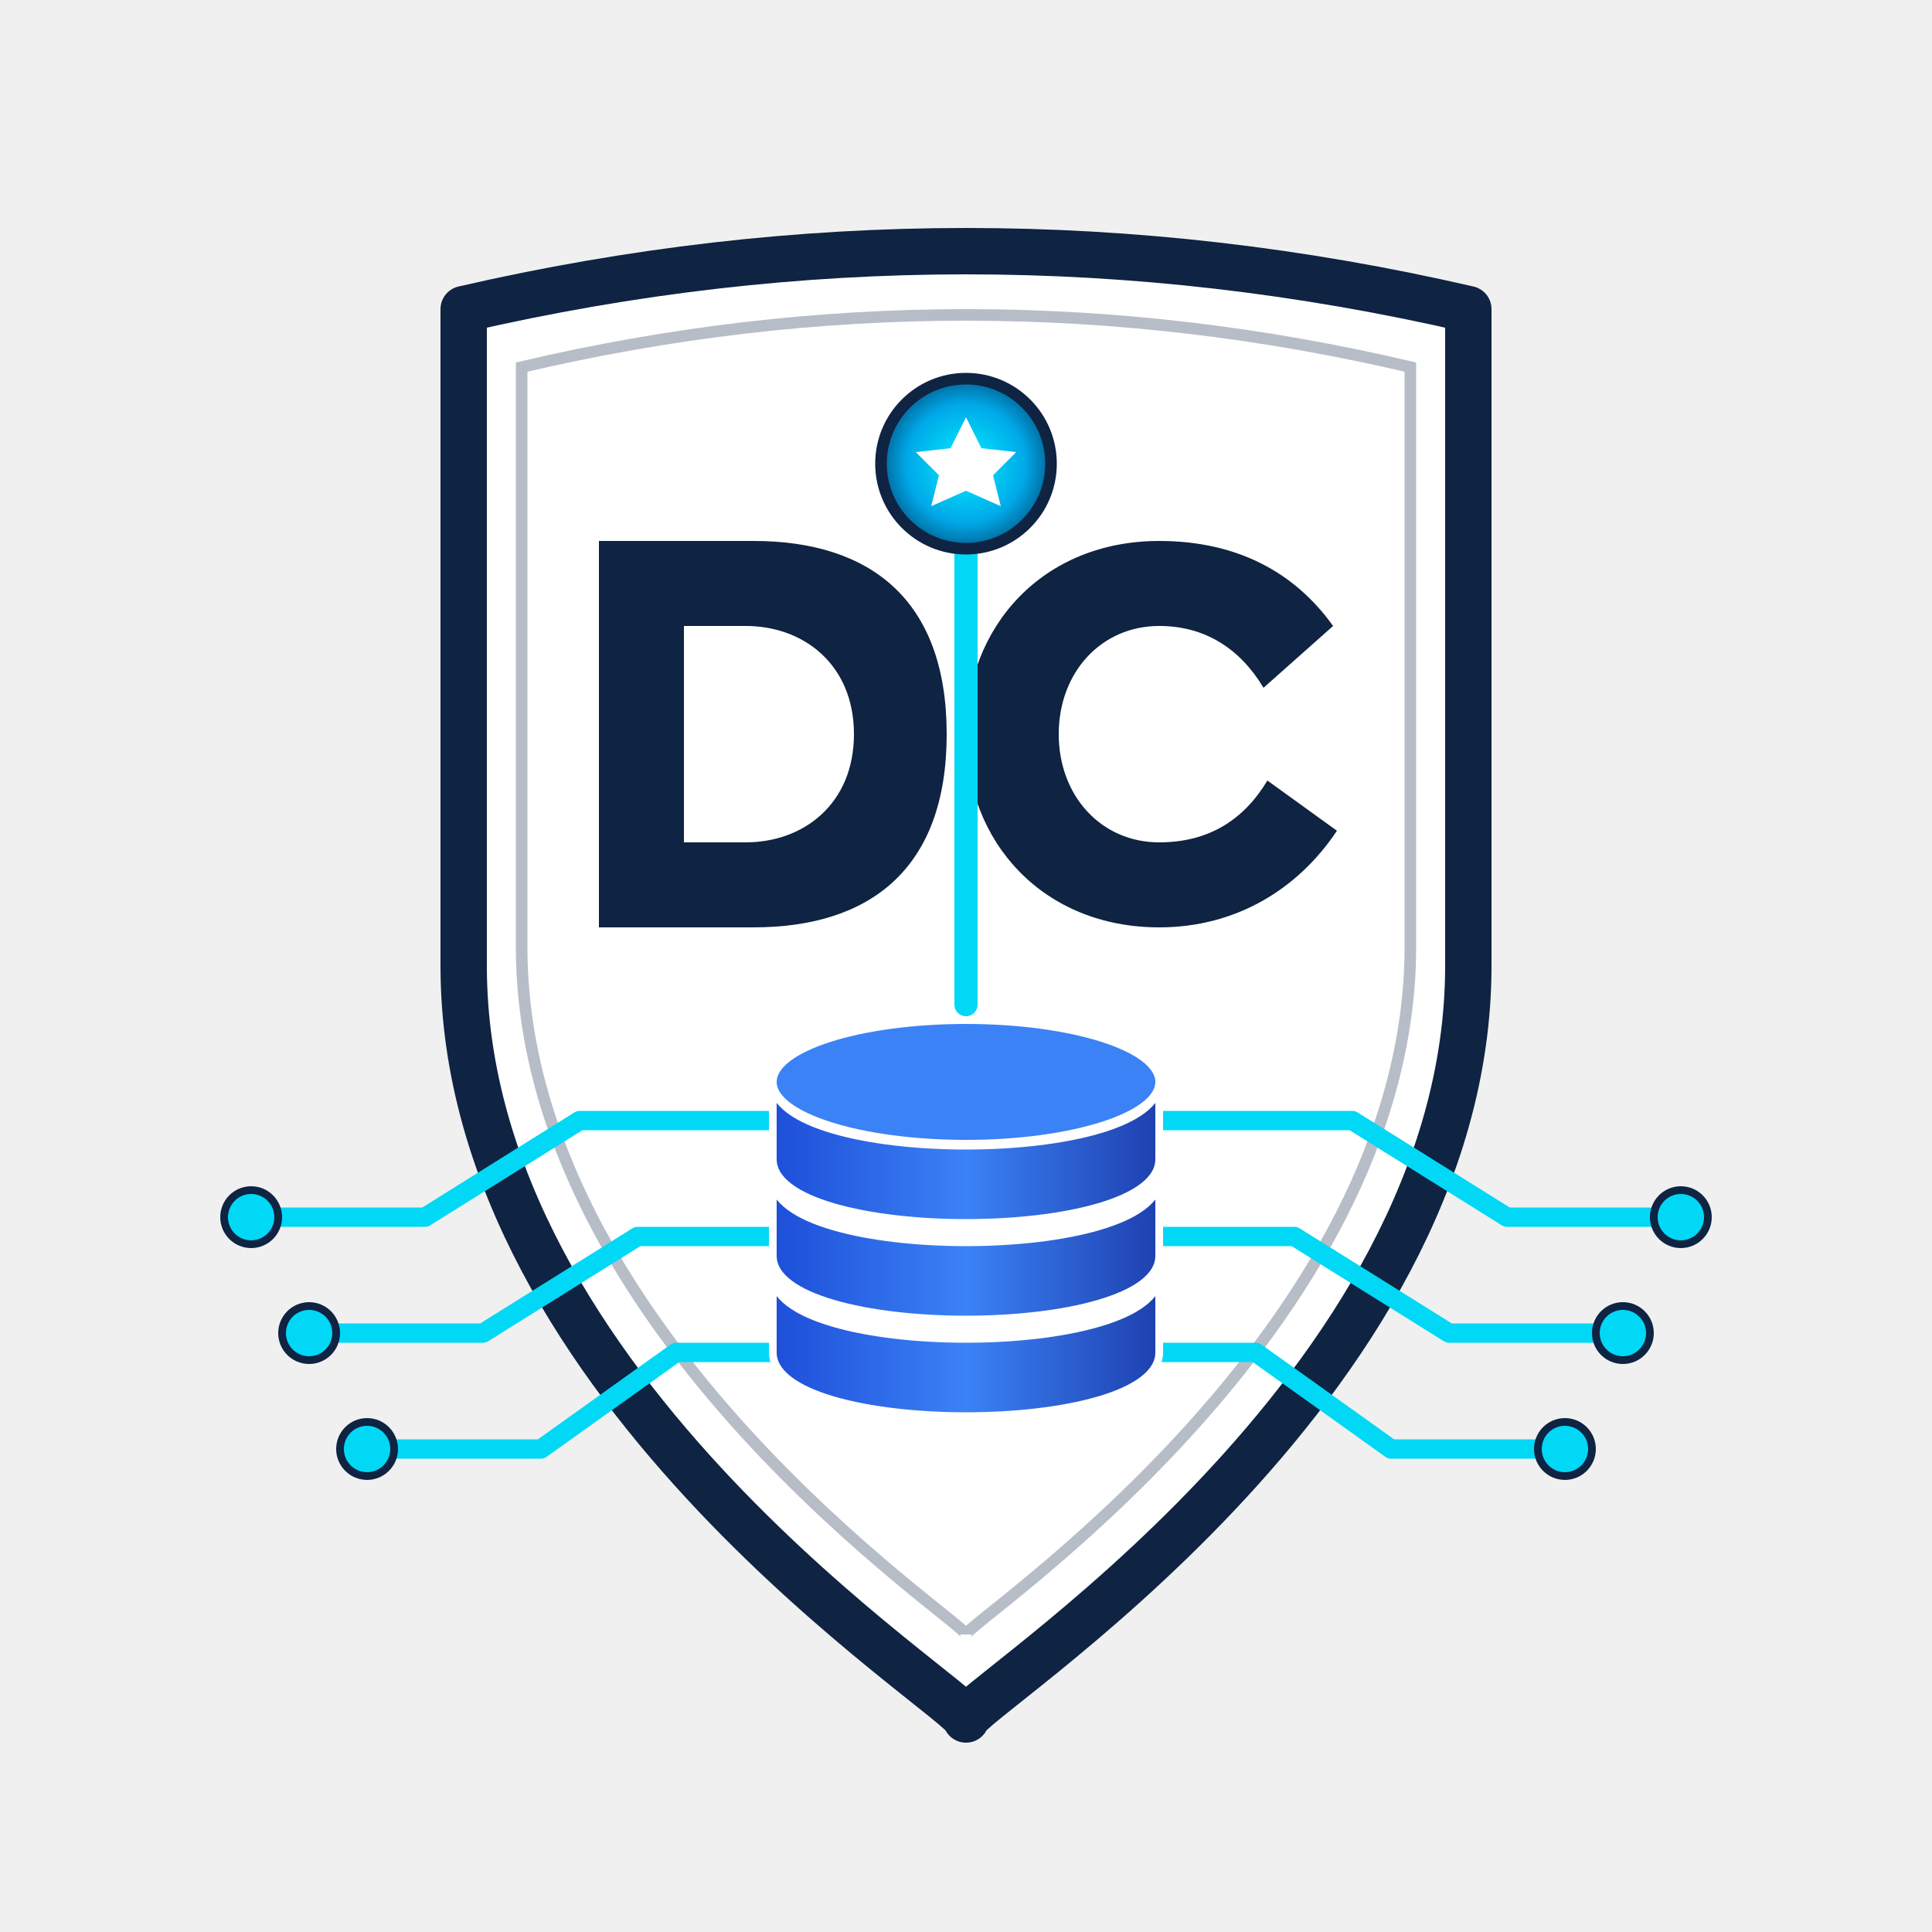
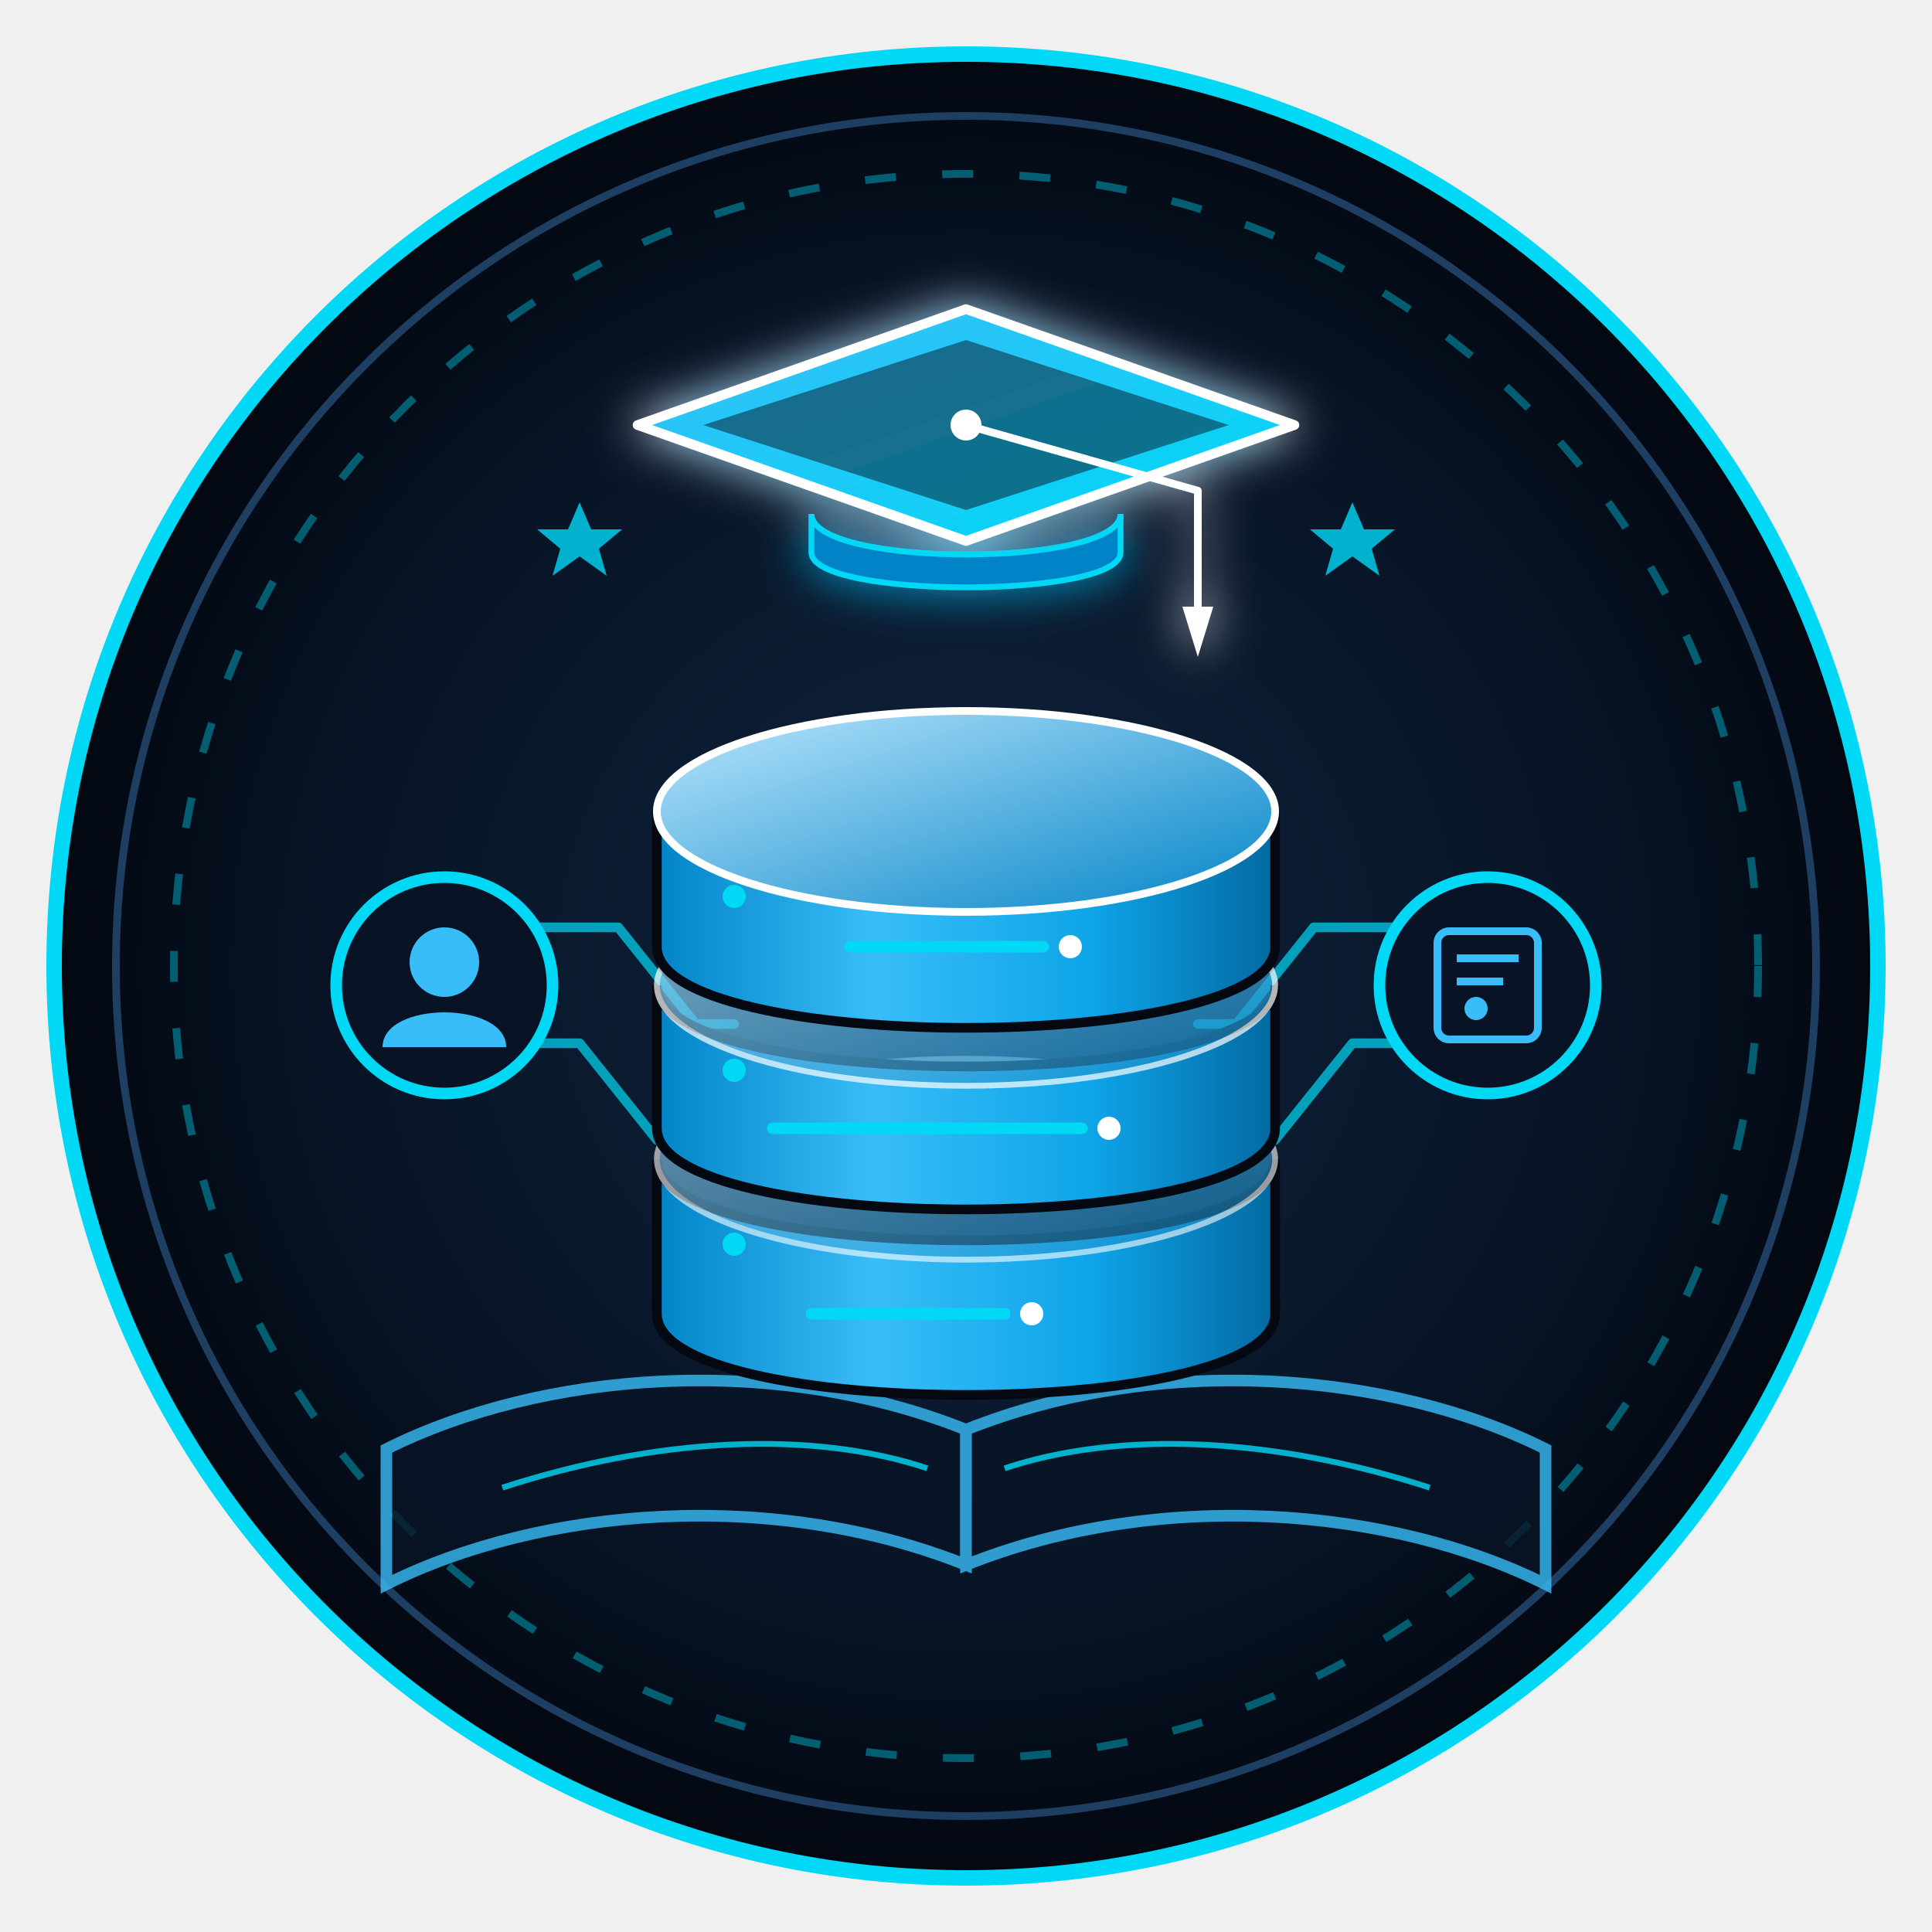
<svg xmlns="http://www.w3.org/2000/svg" viewBox="0 0 500 500" width="100%" height="100%">
  <defs>
-     <linearGradient id="dbGrad" x1="0%" y1="0%" x2="100%" y2="0%">
-       <stop offset="0%" stop-color="#1D4ED8" />
-       <stop offset="50%" stop-color="#3B82F6" />
-       <stop offset="100%" stop-color="#1E40AF" />
+     <radialGradient id="bgGrad" cx="50%" cy="50%" r="50%">
+       <stop offset="0%" stop-color="#0F243E" />
+       <stop offset="70%" stop-color="#081426" />
+       <stop offset="100%" stop-color="#030811" />
+     </radialGradient>
+     <linearGradient id="dbBody" x1="0%" y1="0%" x2="100%" y2="0%">
+       <stop offset="0%" stop-color="#0284C7" />
+       <stop offset="35%" stop-color="#38BDF8" />
+       <stop offset="70%" stop-color="#0EA5E9" />
+       <stop offset="100%" stop-color="#0369A1" />
    </linearGradient>
-     <radialGradient id="cyanGlow" cx="50%" cy="50%" r="50%">
-       <stop offset="0%" stop-color="#00F0FF" />
-       <stop offset="70%" stop-color="#00A8E8" />
-       <stop offset="100%" stop-color="#006699" />
-     </radialGradient>
+     <linearGradient id="dbTop" x1="0%" y1="0%" x2="100%" y2="100%">
+       <stop offset="0%" stop-color="#BAE6FD" />
+       <stop offset="100%" stop-color="#0284C7" />
+     </linearGradient>
+     <linearGradient id="cyanAccent" x1="0%" y1="0%" x2="100%" y2="100%">
+       <stop offset="0%" stop-color="#38BDF8" />
+       <stop offset="100%" stop-color="#00D8F6" />
+     </linearGradient>
+     <filter id="glow" x="-20%" y="-20%" width="140%" height="140%">
+       <feGaussianBlur stdDeviation="6" result="blur" />
+       <feComposite in="SourceGraphic" in2="blur" operator="over" />
+     </filter>
  </defs>
-   <path d="M 120,80 Q 250,50 380,80 V 250 C 380,360 250,440 250,445 C 250,440 120,360 120,250 Z" fill="#FFFFFF" stroke="#0F2342" stroke-width="12" stroke-linejoin="round" />
-   <path d="M 135,95 Q 250,68 365,95 V 245 C 365,345 250,420 250,423 C 250,420 135,345 135,245 Z" fill="none" stroke="#0F2342" stroke-width="3" opacity="0.3" />
-   <path d="M 155,140 H 195 C 225,140 245,155 245,190 C 245,225 225,240 195,240 H 155 Z M 177,162 V 218 H 193 C 208,218 221,208 221,190 C 221,172 208,162 193,162 Z" fill="#0F2342" />
-   <path d="M 345,162 C 335,148 320,140 300,140 C 270,140 250,162 250,190 C 250,218 270,240 300,240 C 320,240 336,230 346,215 L 328,202 C 322,212 313,218 300,218 C 285,218 274,206 274,190 C 274,174 285,162 300,162 C 312,162 321,168 327,178 Z" fill="#0F2342" />
-   <g stroke="#00D8F6" stroke-width="5" fill="none" stroke-linecap="round" stroke-linejoin="round">
-     <path d="M 200,290 L 150,290 L 110,315 H 65" />
-     <path d="M 200,320 L 165,320 L 125,345 H 80" />
-     <path d="M 200,350 L 175,350 L 140,375 H 95" />
-     <path d="M 300,290 L 350,290 L 390,315 H 435" />
-     <path d="M 300,320 L 335,320 L 375,345 H 420" />
-     <path d="M 300,350 L 325,350 L 360,375 H 405" />
+   <circle cx="250" cy="250" r="236" fill="url(#bgGrad)" stroke="#00D8F6" stroke-width="4" />
+   <circle cx="250" cy="250" r="220" fill="none" stroke="#1E3E62" stroke-width="2" />
+   <circle cx="250" cy="250" r="205" fill="none" stroke="#00D8F6" stroke-width="2" stroke-dasharray="8 12" opacity="0.4" />
+   <g fill="none" stroke="#38BDF8" stroke-width="3" opacity="0.8">
+     <path d="M 250,405 C 200,385 140,390 100,410 V 375 C 140,355 200,350 250,370 Z" fill="#081426" />
+     <path d="M 250,405 C 300,385 360,390 400,410 V 375 C 360,355 300,350 250,370 Z" fill="#081426" />
+     <path d="M 130,385 C 170,372 210,370 240,380" stroke="#00D8F6" stroke-width="1.5" />
+     <path d="M 370,385 C 330,372 290,370 260,380" stroke="#00D8F6" stroke-width="1.5" />
  </g>
-   <g fill="#00D8F6" stroke="#0F2342" stroke-width="2">
-     <circle cx="65" cy="315" r="7" />
-     <circle cx="80" cy="345" r="7" />
-     <circle cx="95" cy="375" r="7" />
-     <circle cx="435" cy="315" r="7" />
-     <circle cx="420" cy="345" r="7" />
-     <circle cx="405" cy="375" r="7" />
+   <g stroke="#00D8F6" stroke-width="2.5" fill="none" stroke-linecap="round" stroke-linejoin="round" opacity="0.7">
+     <path d="M 125,240 H 160 L 180,265 H 190" />
+     <path d="M 125,270 H 150 L 170,295 H 190" />
+     <path d="M 375,240 H 340 L 320,265 H 310" />
+     <path d="M 375,270 H 350 L 330,295 H 310" />
  </g>
-   <line x1="250" y1="260" x2="250" y2="130" stroke="#00D8F6" stroke-width="6" stroke-linecap="round" />
-   <g>
-     <path d="M 200,330 C 200,352 300,352 300,330 V 350 C 300,372 200,372 200,350 Z" fill="url(#dbGrad)" stroke="#FFFFFF" stroke-width="2" />
-     <path d="M 200,305 C 200,327 300,327 300,305 V 325 C 300,347 200,347 200,325 Z" fill="url(#dbGrad)" stroke="#FFFFFF" stroke-width="2" />
-     <path d="M 200,280 C 200,302 300,302 300,280 V 300 C 300,322 200,322 200,300 Z" fill="url(#dbGrad)" stroke="#FFFFFF" stroke-width="2" />
-     <ellipse cx="250" cy="280" rx="50" ry="16" fill="#3B82F6" stroke="#FFFFFF" stroke-width="2" />
+   <g transform="translate(0, 10)">
+     <g>
+       <path d="M 170,290 C 170,318 330,318 330,290 V 330 C 330,358 170,358 170,330 Z" fill="url(#dbBody)" stroke="#030811" stroke-width="2.5" />
+       <ellipse cx="250" cy="290" rx="80" ry="26" fill="url(#dbTop)" stroke="#FFFFFF" stroke-width="1.5" opacity="0.6" />
+       <path d="M 210,330 H 260" stroke="#00D8F6" stroke-width="3" stroke-linecap="round" />
+       <circle cx="267" cy="330" r="3" fill="#FFFFFF" />
+     </g>
+     <g>
+       <path d="M 170,245 C 170,273 330,273 330,245 V 282 C 330,310 170,310 170,282 Z" fill="url(#dbBody)" stroke="#030811" stroke-width="2.5" />
+       <ellipse cx="250" cy="245" rx="80" ry="26" fill="url(#dbTop)" stroke="#FFFFFF" stroke-width="1.5" opacity="0.7" />
+       <path d="M 200,282 H 280" stroke="#00D8F6" stroke-width="3" stroke-linecap="round" />
+       <circle cx="287" cy="282" r="3" fill="#FFFFFF" />
+     </g>
+     <g>
+       <path d="M 170,200 C 170,228 330,228 330,200 V 235 C 330,263 170,263 170,235 Z" fill="url(#dbBody)" stroke="#030811" stroke-width="2.5" />
+       <ellipse cx="250" cy="200" rx="80" ry="26" fill="url(#dbTop)" stroke="#FFFFFF" stroke-width="2" />
+       <path d="M 220,235 H 270" stroke="#00D8F6" stroke-width="3" stroke-linecap="round" />
+       <circle cx="277" cy="235" r="3" fill="#FFFFFF" />
+     </g>
+     <g fill="#00D8F6">
+       <circle cx="190" cy="222" r="3" />
+       <circle cx="190" cy="267" r="3" />
+       <circle cx="190" cy="312" r="3" />
+     </g>
  </g>
-   <circle cx="250" cy="120" r="22" fill="url(#cyanGlow)" stroke="#0F2342" stroke-width="3" />
-   <polygon points="250,108 254,116 263,117 257,123 259,131 250,127 241,131 243,123 237,117 246,116" fill="#FFFFFF" />
+   <g transform="translate(115, 255)">
+     <circle cx="0" cy="0" r="28" fill="#081426" stroke="#00D8F6" stroke-width="3" />
+     <circle cx="0" cy="-6" r="9" fill="#38BDF8" />
+     <path d="M -16,16 C -16,4 16,4 16,16 Z" fill="#38BDF8" />
+   </g>
+   <g transform="translate(385, 255)">
+     <circle cx="0" cy="0" r="28" fill="#081426" stroke="#00D8F6" stroke-width="3" />
+     <rect x="-13" y="-14" width="26" height="28" rx="3" fill="none" stroke="#38BDF8" stroke-width="2" />
+     <line x1="-8" y1="-7" x2="8" y2="-7" stroke="#38BDF8" stroke-width="2" />
+     <line x1="-8" y1="-1" x2="4" y2="-1" stroke="#38BDF8" stroke-width="2" />
+     <circle cx="-3" cy="6" r="3" fill="#38BDF8" />
+   </g>
+   <g transform="translate(250, 115)" filter="url(#glow)">
+     <path d="M -40,18 C -40,32 40,32 40,18 V 28 C 40,40 -40,40 -40,28 Z" fill="#0284C7" stroke="#00D8F6" stroke-width="1.5" />
+     <polygon points="0,-35 85,-5 0,25 -85,-5" fill="url(#cyanAccent)" stroke="#FFFFFF" stroke-width="2.5" stroke-linejoin="round" />
+     <polygon points="0,-27 68,-5 0,17 -68,-5" fill="#081426" opacity="0.5" />
+     <circle cx="0" cy="-5" r="4" fill="#FFFFFF" />
+     <path d="M 0,-5 L 60,12 L 60,42" fill="none" stroke="#FFFFFF" stroke-width="2" stroke-linecap="round" stroke-linejoin="round" />
+     <polygon points="56,42 64,42 60,55" fill="#FFFFFF" />
+   </g>
+   <g fill="#00D8F6">
+     <polygon points="150,130 153,137 161,137 155,142 157,149 150,144 143,149 145,142 139,137 147,137" opacity="0.8" />
+     <polygon points="350,130 353,137 361,137 355,142 357,149 350,144 343,149 345,142 339,137 347,137" opacity="0.8" />
+   </g>
</svg>
